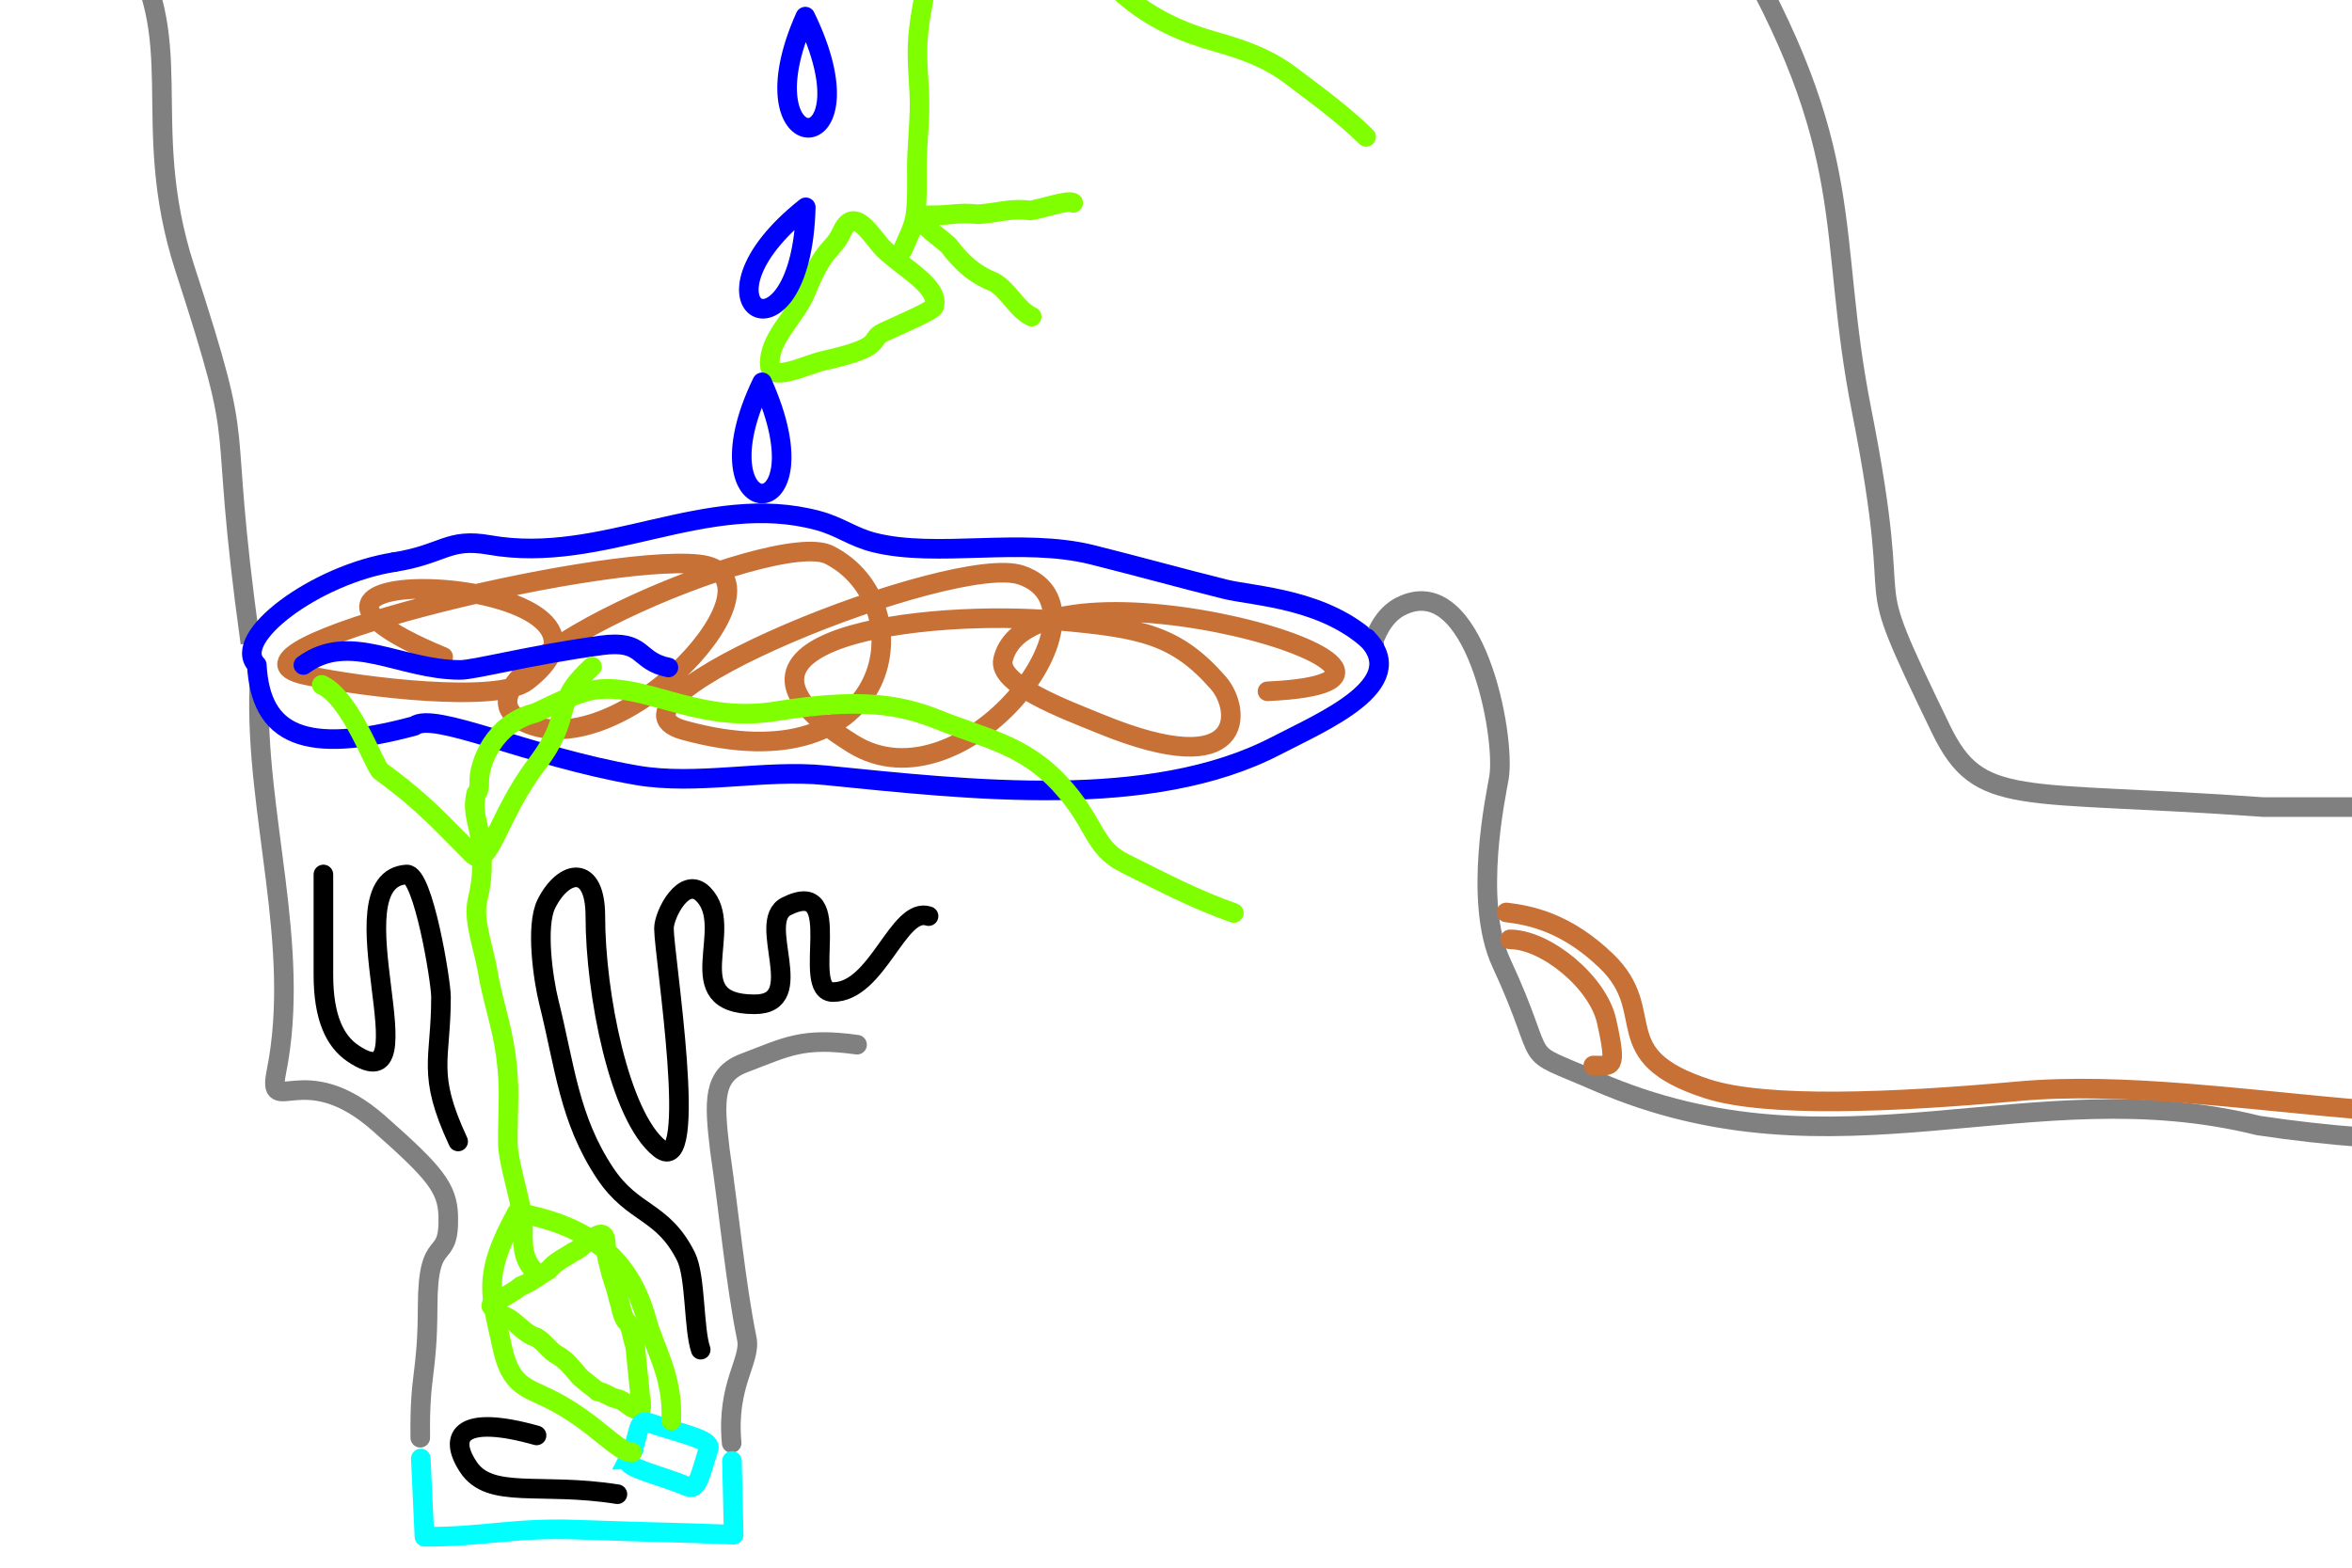
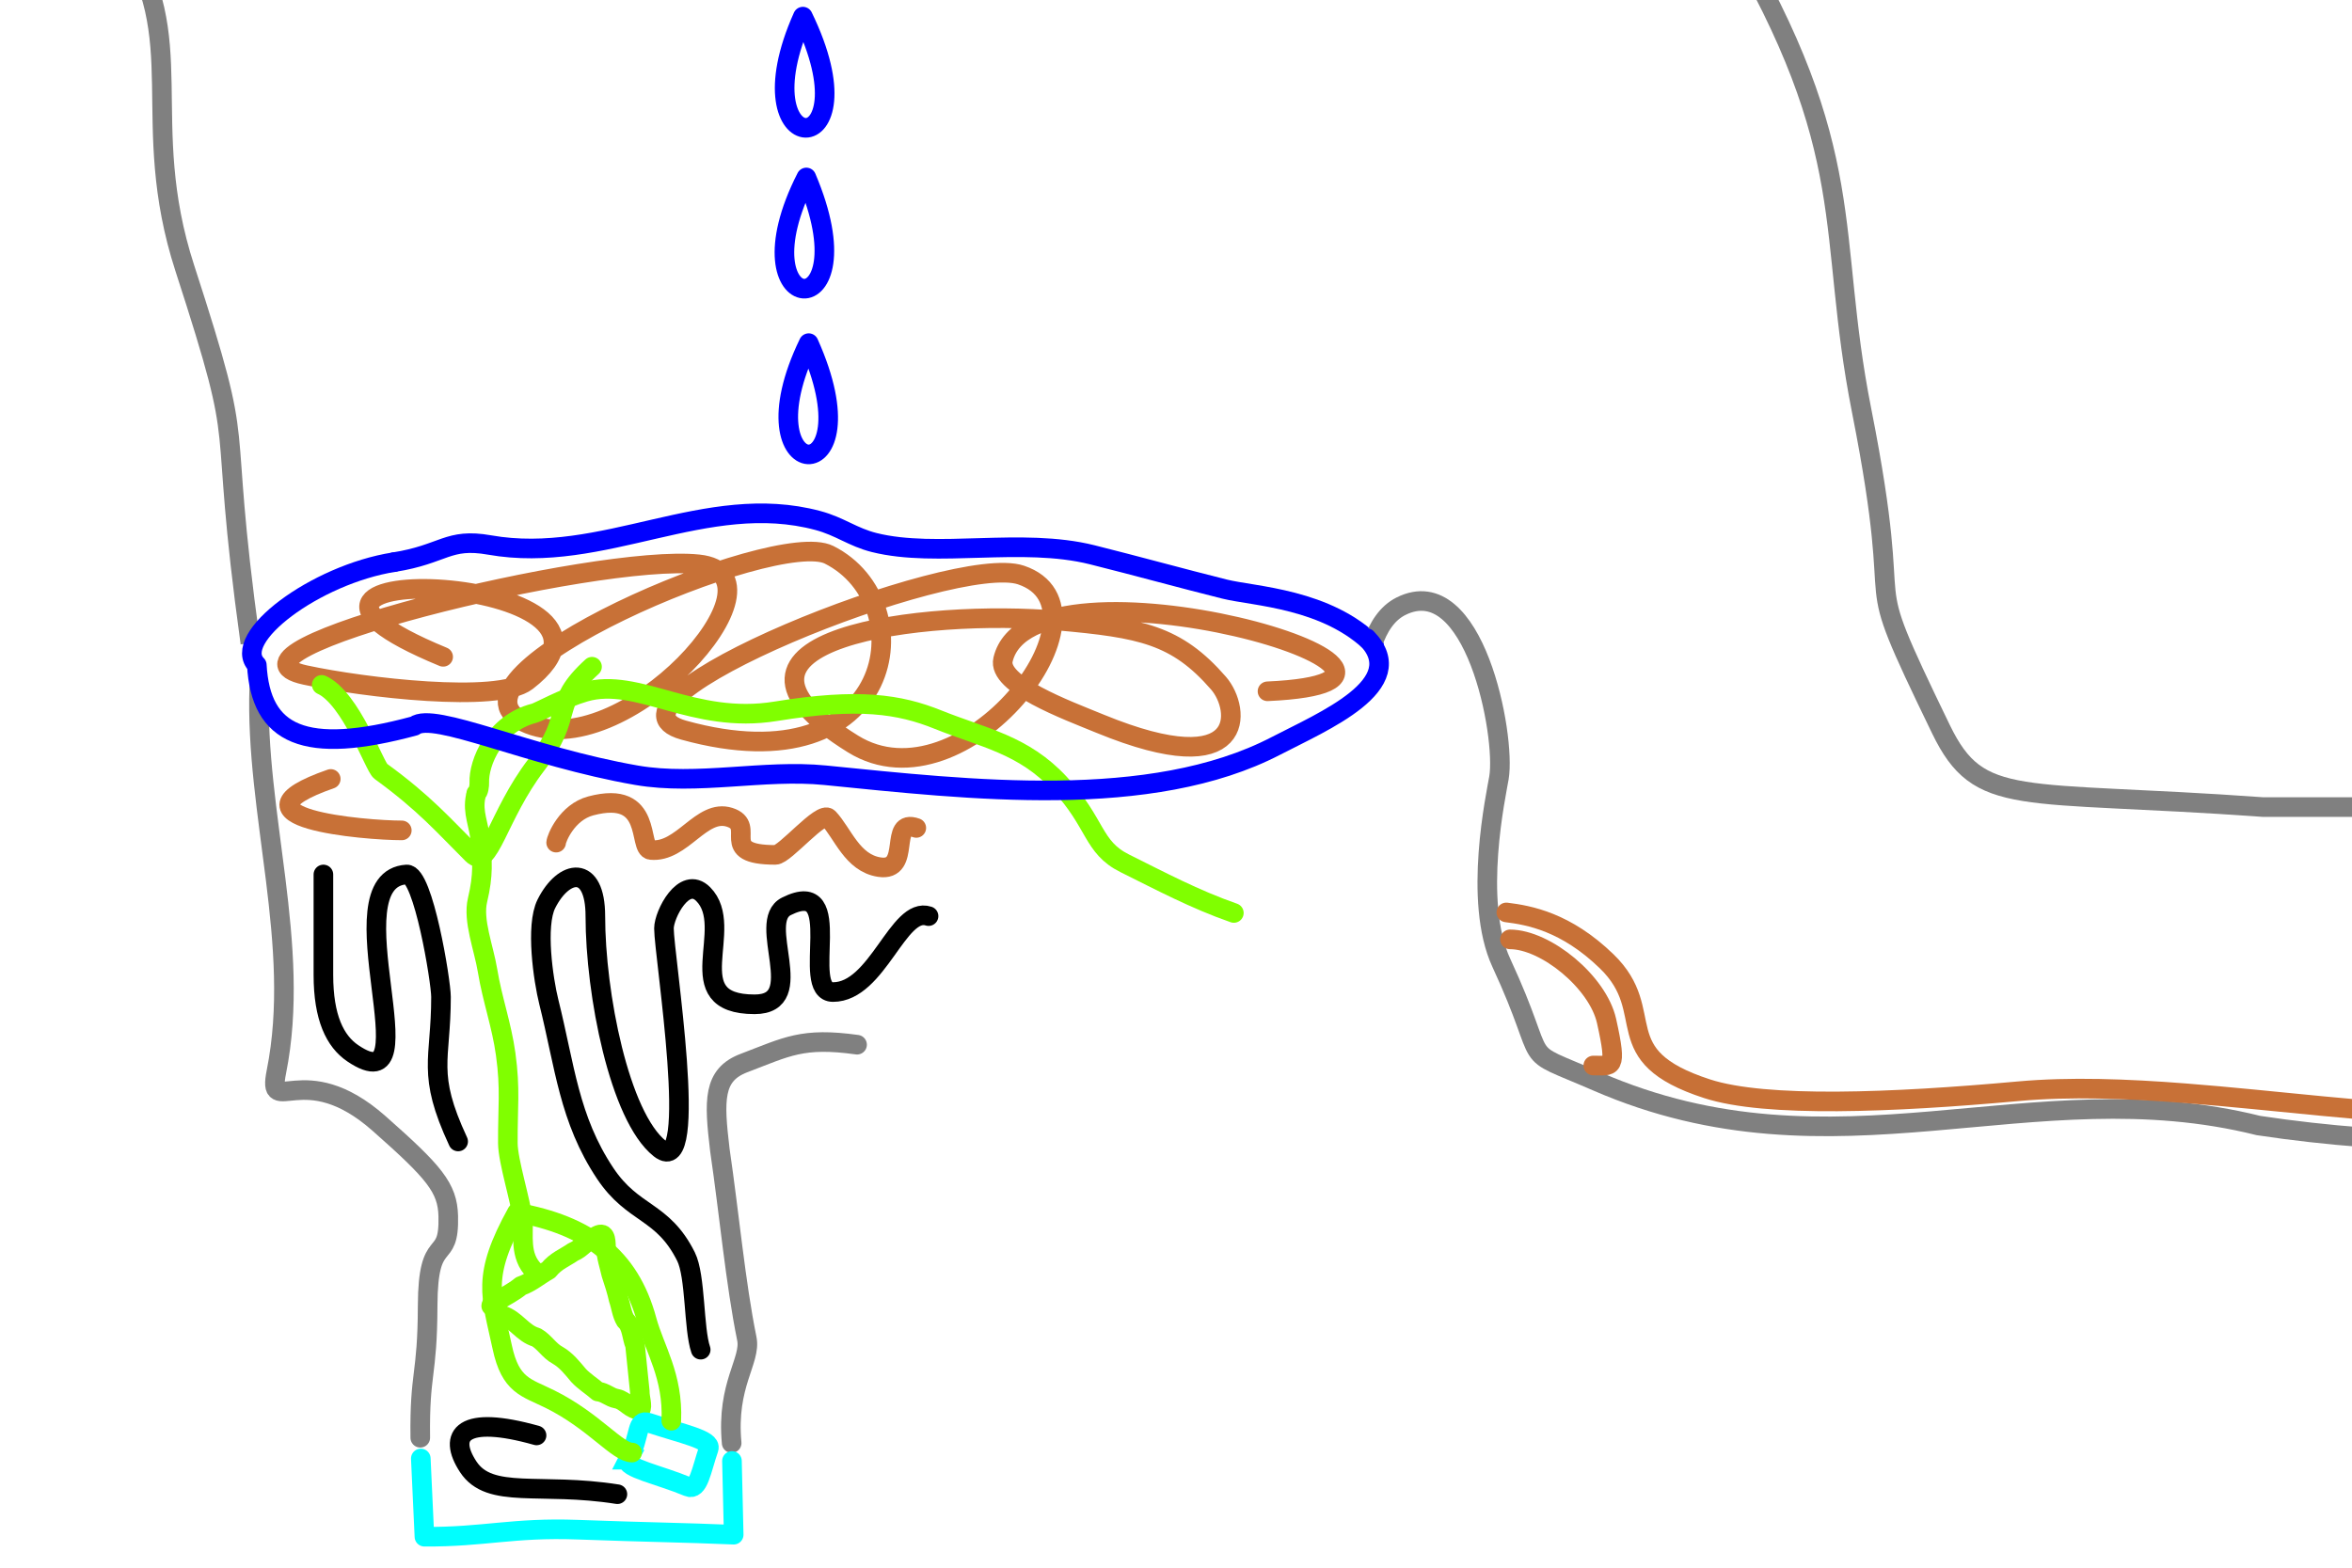
<svg xmlns="http://www.w3.org/2000/svg" width="480" height="320" id="svg2" version="1.1">
  <defs id="defs4">
    </defs>
  <g id="layer1" transform="translate(0,0)">
    <path style="color:#000000;fill:none;stroke:#0000ff;stroke-width:4;stroke-linecap:round;stroke-linejoin:round;stroke-miterlimit:4;stroke-opacity:1;stroke-dasharray:none;stroke-dashoffset:0;marker:none;visibility:visible;display:inline;overflow:visible;enable-background:accumulate" d="m 280.412,131.746 c -9.508,-9.616 -24.55,-10.013 -30.5,-11.5 -8.963,-2.241 -17.953,-4.738 -27,-7 -14.453,-3.613 -31.648,0.713 -44.5,-2.5 -4.406,-1.102 -6.968,-3.285 -11.5,-4.5 -22.807,-6.112 -43.794,9.099 -67,5 -8.563,-1.513 -9.286,1.891 -19.5,3.5" id="path3128" />
    <path style="color:#000000;fill:none;stroke:#808080;stroke-width:4;stroke-linecap:butt;stroke-linejoin:miter;stroke-miterlimit:4;stroke-opacity:1;stroke-dasharray:none;stroke-dashoffset:0;marker:none;visibility:visible;display:inline;overflow:visible;enable-background:accumulate" d="m 51.093,131.259 c -7.054,-51.057 -0.009,-35.315 -13.371,-76.495 -9.8,-30.203 1.59,-47.275 -12.946,-68.013 -7.275,-11.8 -2.359,-18.714 9.205,-22.703 15.692,-5.413 45.71,-11.147 71.942,-8.981 27.495,2.27 14.431,5.959 37.979,3.565 18.218,-1.851 13.009,-35.674 12.009,-50.636" id="path3174" />
    <path style="color:#000000;fill:none;stroke:#808080;stroke-width:4;stroke-linecap:butt;stroke-linejoin:miter;stroke-miterlimit:4;stroke-opacity:1;stroke-dasharray:none;stroke-dashoffset:0;marker:none;visibility:visible;display:inline;overflow:visible;enable-background:accumulate" d="m 493.912,164.746 -32,0 c -50.249,-3.613 -57.928,0.336 -65.793,-15.889 -18.178,-37.503 -6.519,-16.137 -16.207,-65.111 -7.289,-36.846 0,-52.26 -27,-98 -11.538,-26.874 -28.236,-20.397 -44.961,-17.389 -51.488,9.26 -27.746,-0.806 -70.285,6.835 -11.247,-2.154 -19.312,-11.293 -20.104,-18.887 -1.236,-11.845 5.491,-27.23 5.351,-36.558" id="path3161" />
    <path style="color:#000000;fill:none;stroke:#808080;stroke-width:4;stroke-linecap:butt;stroke-linejoin:miter;stroke-miterlimit:4;stroke-opacity:1;stroke-dasharray:none;stroke-dashoffset:0;marker:none;visibility:visible;display:inline;overflow:visible;enable-background:accumulate" d="m 280.032,131.652 c 1.23,-3.702 3.083,-6.507 5.88,-7.906 14.936,-7.468 21.44,26.352 20,35 -0.546,3.28 -5.363,25.172 0.482,37.792 10.375,22.402 2.655,16.877 19.518,24.208 48.749,21.195 88.513,-2.616 135,9 14.084,2.125 28.511,3.196 42.993,3.271" id="path3001" />
    <path style="fill:none;stroke:#000000;stroke-width:1;stroke-linecap:butt;stroke-linejoin:miter;stroke-miterlimit:4;stroke-opacity:1;stroke-dasharray:none;display:inline" d="m 483.212,164.873 0,65.494" id="path3099" />
    <path style="color:#000000;fill:none;stroke:#0000ff;stroke-width:4;stroke-linecap:round;stroke-linejoin:round;stroke-miterlimit:4;stroke-opacity:1;stroke-dasharray:none;stroke-dashoffset:0;marker:none;visibility:visible;display:inline;overflow:visible;enable-background:accumulate" d="m 161.087,-100.611 c -2.136,-1.161 0.251,12.221 0.277,32.612 0.014,11.01 -1.415,15.496 -3.548,20.43 -3.711,8.583 1.545,8.85 6.67,14.714 16.639,-15.583 5.343,-13.75 4.841,-23.269 -0.993,-18.794 -3.227,-41.761 -8.239,-44.486 z" id="path4063" />
    <path style="color:#000000;fill:none;stroke:#808080;stroke-width:4;stroke-linecap:butt;stroke-linejoin:miter;stroke-miterlimit:4;stroke-opacity:1;stroke-dasharray:none;stroke-dashoffset:0;marker:none;visibility:visible;display:inline;overflow:visible;enable-background:accumulate" d="m 184.148,-50.862 0,0 c 4.898,-0.424 4.279,9.315 1.664,9.972 -3.788,0.952 -10.189,-3.716 -1.664,-9.972 z" id="path3972" />
    <path style="color:#000000;fill:none;stroke:#808080;stroke-width:4;stroke-linecap:butt;stroke-linejoin:miter;stroke-miterlimit:4;stroke-opacity:1;stroke-dasharray:none;stroke-dashoffset:0;marker:none;visibility:visible;display:inline;overflow:visible;enable-background:accumulate" d="m 203.365,-48.977 c 6.812,1.672 8.464,8.272 -1.836,9.054 -8.128,0.617 -4.808,-10.685 1.836,-9.054 z" id="path3974" />
    <path style="color:#000000;fill:none;stroke:#808080;stroke-width:4;stroke-linecap:butt;stroke-linejoin:miter;stroke-miterlimit:4;stroke-opacity:1;stroke-dasharray:none;stroke-dashoffset:0;marker:none;visibility:visible;display:inline;overflow:visible;enable-background:accumulate" d="m 163.679,-49.389 c 17.681,4.41 -12.419,16.488 0,0 z" id="path3976" />
    <path id="path3019" style="color:#000000;fill:none;stroke:#c87137;stroke-width:4;stroke-linecap:round;stroke-linejoin:round;stroke-miterlimit:4;stroke-opacity:1;stroke-dasharray:none;stroke-dashoffset:0;marker:none;visibility:visible;display:inline;overflow:visible;enable-background:accumulate" d="m 307.412,186.246 c 4.658,0.57 12.181,1.927 20.5,10 10.802,10.483 -0.474,19.204 20.5,26 m 0,0 c 11.948,3.872 37.729,2.836 63.5,0.5 10.545,-0.956 22.091,-0.523 34.046,0.407 m 0,0 c 18.403,1.432 37.775,4.045 55.954,4.593" />
    <path style="color:#000000;fill:none;stroke:#c87137;stroke-width:4;stroke-linecap:round;stroke-linejoin:round;stroke-miterlimit:4;stroke-opacity:1;stroke-dasharray:none;stroke-dashoffset:0;marker:none;visibility:visible;display:inline;overflow:visible;enable-background:accumulate" d="m 258.673,141.109 c 49.258,-2.218 -48.167,-30.769 -53.971,-6.48 -1.215,5.084 12.885,10.26 19.86,13.12 30.148,12.361 28.708,-3.016 24.116,-8.299 -8.609,-9.905 -15.862,-11.251 -32.666,-12.762 -27.07,-2.434 -76.79,3.585 -41.922,25.174 22.548,13.961 54.648,-27.628 34.278,-34.486 -13.703,-4.614 -89.802,25.846 -68.854,31.659 43.346,12.028 49.209,-25.962 29.688,-35.788 -10.95,-5.512 -81.687,24.74 -62.266,34.139 19.867,9.615 55.615,-30.08 35.635,-32.196 -20.988,-2.223 -102.189,17.877 -80.266,22.602 11.965,2.579 39.317,5.784 45.217,1.241 28.713,-22.109 -68.103,-26.027 -17.081,-4.958" id="path3042" />
-     <path style="fill:none;stroke:#80ff00;stroke-width:4;stroke-linecap:round;stroke-linejoin:round;stroke-miterlimit:4;stroke-opacity:1;stroke-dasharray:none" d="m 364.187,-138.822 c -0.367,1.794 2.849,-0.321 2.321,1.788 1.345,2.441 4.376,3.189 5.67,5.685 1.238,1.401 3.202,1.975 4.402,3.419 1.315,1.462 3.092,2.32 4.828,3.238 1.46,0.873 2.604,2.102 3.952,3.096 0.459,1.447 1.593,1.979 2.156,3.377 0.687,1.682 2.789,2.15 3.131,4.124 -0.622,0.647 -2.519,0.35 -3.644,0.625 -3.145,0.32 -6.291,0.642 -9.435,0.959 -1.76,-0.34 -3.917,0.189 -5.325,-0.845 -1.361,-0.481 -3.003,-0.296 -4.478,-0.486 -1.704,-0.019 -3.597,-0.207 -5.312,-0.41 -1.842,-0.016 -3.597,-0.298 -5.559,0.069 -1.537,0.285 -3.465,0.613 -2.547,-1.639 0.295,-1.685 1.895,-3.15 2.184,-4.847 0.853,-1.868 1.14,-3.769 2.688,-5.574 0.663,-1.976 1.862,-4.036 2.124,-6.002 0.934,-1.681 1.446,-3.514 2.08,-5.197 0.096,-0.425 0.133,-1.256 0.765,-1.381 z" id="path2942" />
-     <path style="fill:none;stroke:#80ff00;stroke-width:4;stroke-linecap:round;stroke-linejoin:round;stroke-miterlimit:4;stroke-opacity:1;stroke-dasharray:none" d="m 336.936,-159.704 c -1.489,3.092 -2.548,7.807 -4.181,10.783 -1.683,4.077 -0.702,7.831 -4.347,10.59 -1.919,2.065 -6.246,8.72 -6.114,3.249 0.147,-3.592 -0.616,-5.216 -0.119,-9.425 -0.308,-4.378 1.973,-7.107 3.535,-10.706 0.298,-2.765 -0.123,-8.116 0.829,-8.849" id="path2956-7-4" />
-     <path style="color:#000000;fill:none;stroke:#0000ff;stroke-width:4;stroke-linecap:round;stroke-linejoin:round;stroke-miterlimit:4;stroke-opacity:1;stroke-dasharray:none;stroke-dashoffset:0;marker:none;visibility:visible;display:inline;overflow:visible;enable-background:accumulate" d="m 164.354,3.394 c 14.862,30.595 -13.408,29.939 0,0 z" id="path4094" />
+     <path style="color:#000000;fill:none;stroke:#0000ff;stroke-width:4;stroke-linecap:round;stroke-linejoin:round;stroke-miterlimit:4;stroke-opacity:1;stroke-dasharray:none;stroke-dashoffset:0;marker:none;visibility:visible;display:inline;overflow:visible;enable-background:accumulate" d="m 163.854,3.394 c 14.862,30.595 -13.408,29.939 0,0 z" id="path4094" />
    <path style="color:#000000;fill:none;stroke:#c87137;stroke-width:4;stroke-linecap:round;stroke-linejoin:round;stroke-miterlimit:4;stroke-opacity:1;stroke-dasharray:none;stroke-dashoffset:0;marker:none;visibility:visible;display:inline;overflow:visible;enable-background:accumulate" d="m 308.162,191.746 c 7.341,0.027 17.945,8.757 19.708,16.664 2.295,10.29 1.042,9.029 -2.708,9.086" id="path4097" />
    <path style="color:#000000;fill:none;stroke:#808080;stroke-width:4;stroke-linecap:round;stroke-linejoin:miter;stroke-miterlimit:4;stroke-opacity:1;stroke-dasharray:none;stroke-dashoffset:0;marker:none;visibility:visible;display:inline;overflow:visible;enable-background:accumulate" d="m 52.912,140.246 c -0.902,25.749 8.653,52.733 3.5,78.5 -1.953,9.765 5.501,-3.066 20.924,10.562 11.315,9.998 14.001,13.144 14.147,18.938 0.257,10.162 -4.158,2.932 -4.207,18.293 -0.046,14.527 -1.675,13.398 -1.507,26.935" id="path3077" />
-     <path style="color:#000000;fill:none;stroke:#0000ff;stroke-width:4;stroke-linecap:round;stroke-linejoin:round;stroke-miterlimit:4;stroke-opacity:1;stroke-dasharray:none;stroke-dashoffset:0;marker:none;visibility:visible;display:inline;overflow:visible;enable-background:accumulate" d="m 80.412,114.746 c -16.039,2.526 -33.442,15.558 -28,21 0.789,14.289 9.707,18.507 32.165,12.43 3.912,-3.01 23.241,6.235 45.335,10.07 12.375,2.148 25.979,-1.252 38.5,0 29.292,2.929 66.421,7.29 92,-6 9.548,-4.961 27.725,-12.524 18.5,-22" id="path3917" />
    <path style="color:#000000;fill:none;stroke:#808080;stroke-width:4;stroke-linecap:round;stroke-linejoin:miter;stroke-miterlimit:4;stroke-opacity:1;stroke-dasharray:none;stroke-dashoffset:0;marker:none;visibility:visible;display:inline;overflow:visible;enable-background:accumulate" d="m 174.912,213.246 c -11.182,-1.558 -14.277,0.401 -23.091,3.75 -6.347,2.412 -6.116,7.607 -4.909,17.75 1.875,12.769 3.22,27.358 5.5,38.5 0.919,4.489 -4.213,9.356 -3.094,21.31" id="path4671" />
    <path style="color:#000000;fill:none;stroke:#00ffff;stroke-width:4;stroke-linecap:round;stroke-linejoin:round;stroke-miterlimit:4;stroke-opacity:1;stroke-dasharray:none;stroke-dashoffset:0;marker:none;visibility:visible;display:inline;overflow:visible;enable-background:accumulate" d="m 85.879,297.711 c 0,0 0.492,10.645 0.738,15.967 12.151,0.082 18.009,-1.922 31.265,-1.437 15.248,0.557 20.986,0.566 31.851,1.023 l -0.354,-15.053" id="path3193" />
-     <path style="color:#000000;fill:none;stroke:#80ff00;stroke-width:4;stroke-linecap:round;stroke-linejoin:round;stroke-miterlimit:4;stroke-opacity:1;stroke-dasharray:none;stroke-dashoffset:0;marker:none;visibility:visible;display:inline;overflow:visible;enable-background:accumulate" d="m 357.149,-126.973 c -5.219,-3.558 -5.893,-3.945 -7.171,-1.778 -5.183,8.782 -1.124,8.866 -3.431,13.929 -1.782,3.911 -5.326,12.46 -13.693,7.143 -4.878,-3.1 -5.898,-12.755 -7.101,-16.876 -1.665,-5.702 -3.687,-11.218 -10.918,-13" id="path4733" />
-     <path style="color:#000000;fill:none;stroke:#80ff00;stroke-width:4;stroke-linecap:round;stroke-linejoin:round;stroke-miterlimit:4;stroke-opacity:1;stroke-dasharray:none;stroke-dashoffset:0;marker:none;visibility:visible;display:inline;overflow:visible;enable-background:accumulate" d="m 313.793,-137.455 c -10.419,-1.672 -17.761,8.127 -41.401,10.118 -5.09,0.429 -17.432,12.82 -15.011,23.07 3.858,16.331 9.598,24.006 22.94,19.316 16.965,-5.965 16.342,-12.162 26.744,-8.95 16.025,4.948 24.607,-7.589 37.444,-11.165" id="path4125-8" />
-     <path style="fill:none;stroke:#80ff00;stroke-width:4;stroke-linecap:round;stroke-linejoin:round;stroke-miterlimit:4;stroke-opacity:1;stroke-dasharray:none" d="m 345.711,-161.151 c 0.131,3.725 -0.464,7.006 0.519,10.48 -2.563,5.345 1.654,6.421 2.506,13.194 0.547,2.859 2.353,10.703 3.367,5.116 1.582,-3.693 4.265,-5.939 5.038,-10.204 1.018,-4.305 2.169,-5.318 2.648,-9.476 0.068,-2.675 -1.734,-5.717 -0.848,-8.567" id="path2956-6" />
    <path style="fill:none;stroke:#80ff00;stroke-width:4;stroke-linecap:round;stroke-linejoin:round;stroke-miterlimit:4;stroke-opacity:1;stroke-dasharray:none" d="m 100.248,266.573 c 1.739,-0.71 0.26,2.865 2.285,1.935 2.745,0.848 4.124,3.683 6.914,4.47 1.671,0.945 2.655,2.765 4.362,3.664 1.749,1.009 2.982,2.59 4.266,4.119 1.182,1.266 2.66,2.152 3.943,3.285 1.558,0.169 2.329,1.182 3.858,1.463 1.842,0.348 2.747,2.325 4.814,2.277 0.526,-0.737 -0.163,-2.546 -0.115,-3.706 -0.322,-3.156 -0.642,-6.313 -0.968,-9.467 -0.705,-1.665 -0.613,-3.89 -1.948,-5.074 -0.766,-1.245 -0.916,-2.896 -1.411,-4.31 -0.37,-1.673 -0.948,-3.497 -1.505,-5.145 -0.394,-1.809 -1.04,-3.48 -1.071,-5.482 -0.028,-1.567 -0.092,-3.528 -2.181,-2.186 -1.644,0.618 -2.797,2.477 -4.453,3.092 -1.714,1.202 -3.578,1.854 -5.086,3.728 -1.862,1.036 -3.699,2.617 -5.634,3.257 -1.508,1.246 -3.258,2.106 -4.829,3.058 -0.411,0.177 -1.243,0.375 -1.239,1.021 z" id="path2942-4" />
    <path style="color:#000000;fill:none;stroke:#80ff00;stroke-width:4;stroke-linecap:round;stroke-linejoin:round;stroke-miterlimit:4;stroke-opacity:1;stroke-dasharray:none;stroke-dashoffset:0;marker:none;visibility:visible;display:inline;overflow:visible;enable-background:accumulate" d="m 97.079,162.538 c -0.714,3.399 0.725,5.756 1.01,9.402 0.296,3.784 0.627,6.503 -0.636,11.806 -0.989,4.151 1.285,9.731 2.052,14.411 0.958,5.846 2.872,11.056 3.694,17.01 1.002,7.259 0.4,10.79 0.446,18.205 0.023,3.729 2.692,11.897 3.039,15.648 0.268,2.893 -0.781,7.33 2.38,10.417" id="path2833" />
-     <path style="color:#000000;fill:none;stroke:#0000ff;stroke-width:4;stroke-linecap:round;stroke-linejoin:round;stroke-miterlimit:4;stroke-opacity:1;stroke-dasharray:none;stroke-dashoffset:0;marker:none;visibility:visible;display:inline;overflow:visible;enable-background:accumulate" d="m 61.912,135.746 c 9.499,-6.963 19.753,1 32.007,1 2.952,0 13.845,-2.958 28.696,-5 9.082,-1.249 7.236,3.204 13.796,4.5" id="path3053" />
-     <path style="fill:none;stroke:#80ff00;stroke-width:4;stroke-linecap:round;stroke-linejoin:round;stroke-miterlimit:4;stroke-opacity:1;stroke-dasharray:none" d="m 180.233,67.858 c -3.181,1.499 0.818,2.901 -12.149,5.769 -3.43,0.759 -10.739,4.538 -10.969,0.953 -0.354,-5.51 5.238,-9.78 7.399,-15.098 3.926,-9.662 5.377,-7.954 7.33,-12.218 2.587,-5.649 6.221,1.359 8.586,3.65 3.951,3.827 11.254,7.566 10.246,11.497 0.224,0.832 -6.497,3.587 -10.442,5.447 z" id="path2942-0" />
-     <path style="color:#000000;fill:none;stroke:#0000ff;stroke-width:4;stroke-linecap:round;stroke-linejoin:round;stroke-miterlimit:4;stroke-opacity:1;stroke-dasharray:none;stroke-dashoffset:0;marker:none;visibility:visible;display:inline;overflow:visible;enable-background:accumulate" d="m 164.446,42.318 c -0.907,34.002 -25.694,20.394 0,0 z" id="path4073" />
-     <path id="path4092" d="m 155.539,78.044 c 13.936,31.028 -14.301,29.523 0,0 z" style="color:#000000;fill:none;stroke:#0000ff;stroke-width:4;stroke-linecap:round;stroke-linejoin:round;stroke-miterlimit:4;stroke-opacity:1;stroke-dasharray:none;stroke-dashoffset:0;marker:none;visibility:visible;display:inline;overflow:visible;enable-background:accumulate" />
-     <path style="color:#000000;fill:none;stroke:#80ff00;stroke-width:4;stroke-linecap:round;stroke-linejoin:round;stroke-miterlimit:4;stroke-opacity:1;stroke-dasharray:none;stroke-dashoffset:0;marker:none;visibility:visible;display:inline;overflow:visible;enable-background:accumulate" d="m 184.234,50.969 c 1.069,-2.564 2.33,-4.651 2.651,-7.559 0.333,-3.018 0.235,-6.065 0.225,-9.164 -0.011,-3.414 0.444,-7.84 0.541,-11.633 0.121,-4.738 -0.605,-9.119 -0.361,-13.92 0.298,-5.855 1.895,-11.683 2.968,-17.518 0.539,-2.934 1.348,-5.767 1.636,-8.767 0.222,-2.314 0.347,-7.423 -0.316,-9.204" id="path2833-9" />
-     <path style="fill:none;stroke:#80ff00;stroke-width:4;stroke-linecap:round;stroke-linejoin:round;stroke-miterlimit:4;stroke-opacity:1;stroke-dasharray:none" d="m 210.546,64.631 c -3.103,-1.466 -4.744,-5.45 -7.733,-7.061 -4.089,-1.653 -6.529,-3.929 -9.314,-7.554 -2.079,-1.904 -8.765,-6.182 -3.294,-6.09 3.593,0.121 5.212,-0.654 9.424,-0.188 4.375,-0.34 6.759,-1.317 10.644,-0.768 2.745,-0.448 7.791,-2.277 8.751,-1.554" id="path2956-7-48" />
-     <path style="fill:none;stroke:#80ff00;stroke-width:4;stroke-linecap:round;stroke-linejoin:round;stroke-miterlimit:4;stroke-opacity:1;stroke-dasharray:none" d="m 209.185,-38.796 c -0.217,0.577 -2.439,3.589 -3.017,5.124 -1.874,4.815 -4.915,6.432 -6.732,12.749 -3.36,4.684 -5.191,6.734 -8.419,10.396 -1.02,-3.95 -1.857,-7.961 -2.922,-11.893 -1.177,-6.073 -2.652,-5.691 -5.424,-12.491 -1.023,-1.223 -1.797,-3.44 -4.488,-5.818" id="path2958-6-8" />
-     <path style="fill:none;stroke:#80ff00;stroke-width:4;stroke-linecap:round;stroke-linejoin:round;stroke-miterlimit:4;stroke-opacity:1;stroke-dasharray:none" d="M 278.804,27.933 C 273.994,23.213 268.799,19.501 263.645,15.582 258.904,11.978 254.12,10.218 247.781,8.431 241.874,6.766 235.052,4.007 229.056,-1.342 c -5.053,-4.508 -8.931,-10.003 -11.836,-16.412 -1.658,-3.656 -3.459,-7.178 -3.984,-11.05 -1.193,-8.795 1.359,-9.026 -0.931,-17.747 -2.183,-8.315 -7.201,-6.373 -12.547,-6.247 -10.962,0.259 -5.57,16.58 -7.632,22.763" id="path4123-7" />
+     <path style="color:#000000;fill:none;stroke:#0000ff;stroke-width:4;stroke-linecap:round;stroke-linejoin:round;stroke-miterlimit:4;stroke-opacity:1;stroke-dasharray:none;stroke-dashoffset:0;marker:none;visibility:visible;display:inline;overflow:visible;enable-background:accumulate" d="m 164.557,36.224 c 13.312,31.301 -14.889,29.23 0,0 z" id="path4073" />
+     <path id="path4092" d="m 165.039,70.044 c 13.936,31.028 -14.301,29.523 0,0 z" style="color:#000000;fill:none;stroke:#0000ff;stroke-width:4;stroke-linecap:round;stroke-linejoin:round;stroke-miterlimit:4;stroke-opacity:1;stroke-dasharray:none;stroke-dashoffset:0;marker:none;visibility:visible;display:inline;overflow:visible;enable-background:accumulate" />
    <path style="color:#000000;fill:none;stroke:#00ffff;stroke-width:4;stroke-linecap:butt;stroke-linejoin:miter;stroke-miterlimit:4;stroke-opacity:1;stroke-dasharray:none;stroke-dashoffset:0;marker:none;visibility:visible;display:inline;overflow:visible;enable-background:accumulate" d="m 128.22,297.955 c -0.855,1.643 6.356,3.081 12.166,5.51 2.18,0.912 2.726,-3.344 4.241,-7.753 0.634,-1.845 -5.251,-2.981 -12.182,-5.277 -2.729,-0.904 -1.616,2.506 -4.226,7.52 z" id="path3105" />
    <path style="color:#000000;fill:none;stroke:#80ff00;stroke-width:4;stroke-linecap:round;stroke-linejoin:round;stroke-miterlimit:4;stroke-opacity:1;stroke-dasharray:none;stroke-dashoffset:0;marker:none;visibility:visible;display:inline;overflow:visible;enable-background:accumulate" d="m 65.66,139.795 c 5.969,2.724 10.778,16.725 12.024,17.631 9.033,6.572 12.805,11.029 18.714,16.907 3.43,3.412 5.136,-7.849 13.048,-18.209 7.977,-10.445 2.732,-12.171 11.375,-20.031" id="path3113" />
    <path style="fill:none;stroke:#80ff00;stroke-width:4;stroke-linecap:round;stroke-linejoin:round;stroke-miterlimit:4;stroke-opacity:1;stroke-dasharray:none" d="m 251.807,186.357 c -7.955,-2.769 -14.996,-6.527 -22.246,-10.126 -6.668,-3.31 -5.75,-8.139 -13.314,-16.299 -7.387,-7.969 -15.518,-9.302 -24.837,-13.049 -7.854,-3.158 -16.161,-4.451 -33.106,-1.693 -16.946,2.759 -28.092,-7.088 -38.916,-3.947 -4.459,1.294 -9.383,4.091 -10.329,4.332 -8.162,2.08 -11.409,10.208 -11.241,14.168 0.023,0.546 -0.114,1.958 -0.625,2.208" id="path4123-1" />
+     <path style="color:#000000;fill:none;stroke:#0000ff;stroke-width:4;stroke-linecap:round;stroke-linejoin:round;stroke-miterlimit:4;stroke-opacity:1;stroke-dasharray:none;stroke-dashoffset:0;marker:none;visibility:visible;display:inline;overflow:visible;enable-background:accumulate" d="m 80.412,114.746 c -16.039,2.526 -33.442,15.558 -28,21 0.789,14.289 9.707,18.507 32.165,12.43 3.912,-3.01 23.241,6.235 45.335,10.07 12.375,2.148 25.979,-1.252 38.5,0 29.292,2.929 66.421,7.29 92,-6 9.548,-4.961 27.725,-12.524 18.5,-22" id="path3917" />
    <path style="color:#000000;fill:none;stroke:#80ff00;stroke-width:4;stroke-linecap:round;stroke-linejoin:round;stroke-miterlimit:4;stroke-opacity:1;stroke-dasharray:none;stroke-dashoffset:0;marker:none;visibility:visible;display:inline;overflow:visible;enable-background:accumulate" d="m 137,290 c 0.403,-9.112 -3.428,-14.678 -5,-20.5 -3.559,-13.176 -12.252,-19.374 -26.5,-22 -7.284,13.142 -5.267,16.925 -3,27.5 1.684,7.858 4.843,8.17 9.74,10.595 C 121.24,290.053 126.017,296.5 129,296.5" id="path3160" />
    <path style="color:#000000;fill:none;stroke:#000000;stroke-width:4;stroke-linecap:round;stroke-linejoin:round;stroke-miterlimit:4;stroke-opacity:1;stroke-dasharray:none;stroke-dashoffset:0;marker:none;visibility:visible;display:inline;overflow:visible;enable-background:accumulate" d="M 109.5,293 C 94.32,288.72 91.317,292.927 95.549,299.395 99.959,306.137 110.237,302.5 126,305" id="path3212" />
    <path style="color:#000000;fill:none;stroke:#000000;stroke-width:4;stroke-linecap:round;stroke-linejoin:round;stroke-miterlimit:4;stroke-opacity:1;stroke-dasharray:none;stroke-dashoffset:0;marker:none;visibility:visible;display:inline;overflow:visible;enable-background:accumulate" d="m 66,178.5 c 0,5.167 0,11.833 0,20.512 0,8.679 2.353,13.52 6,15.988 16.554,11.201 -4.746,-35.529 11,-36.5 3.381,-0.209 7,21.767 7,25 0,13.032 -3,15.511 3.5,29.5" id="path3024" />
    <path style="color:#000000;fill:none;stroke:#000000;stroke-width:4;stroke-linecap:round;stroke-linejoin:round;stroke-miterlimit:4;stroke-opacity:1;stroke-dasharray:none;stroke-dashoffset:0;marker:none;visibility:visible;display:inline;overflow:visible;enable-background:accumulate" d="m 143,275.5 c -1.461,-4.235 -1.01,-15.02 -3,-19 -4.796,-9.593 -10.758,-8.388 -16.5,-17 -7.377,-11.066 -8.227,-21.909 -11.5,-35 -1.119,-4.477 -2.738,-15.524 -0.5,-20 3.557,-7.114 10,-8.128 10,2.5 0,15.749 4.881,40.881 13.155,47.459 8.274,6.577 0.845,-39.479 0.845,-44.959 0,-2.818 4.101,-10.899 8,-7 6.898,6.898 -5.437,22.5 10.5,22.5 11.281,0 0.148,-16.824 6.5,-20 12.591,-6.296 2.591,17.5 9.5,17.5 9.119,0 13.303,-17.566 19.5,-15.5" id="path3043" />
+     <path style="fill:none;stroke:#c87137;stroke-width:4;stroke-linecap:round;stroke-linejoin:round;stroke-opacity:1;color:#000000;stroke-miterlimit:4;stroke-dasharray:none;stroke-dashoffset:0;marker:none;visibility:visible;display:inline;overflow:visible;enable-background:accumulate" d="m 67.5,159 c -22.9,7.986 7.054,10.5 14.5,10.5" id="path3051" />
+     <path style="fill:none;stroke:#c87137;stroke-width:4;stroke-linecap:round;stroke-linejoin:round;stroke-opacity:1;color:#000000;stroke-miterlimit:4;stroke-dasharray:none;stroke-dashoffset:0;marker:none;visibility:visible;display:inline;overflow:visible;enable-background:accumulate" d="m 113.5,172 c 0.039,-0.828 2.184,-6.204 7.067,-7.5 12.89,-3.42 9.537,8.731 12.25,9 6.391,0.634 10.332,-8.493 16.071,-6.674 5.739,1.819 -2.703,7.674 9.371,7.674 1.934,0 9.357,-9.07 10.837,-7.5 2.912,3.09 4.816,9.159 10.365,10 6.734,1.021 1.738,-10.052 7.538,-8" id="path3056" />
  </g>
</svg>
